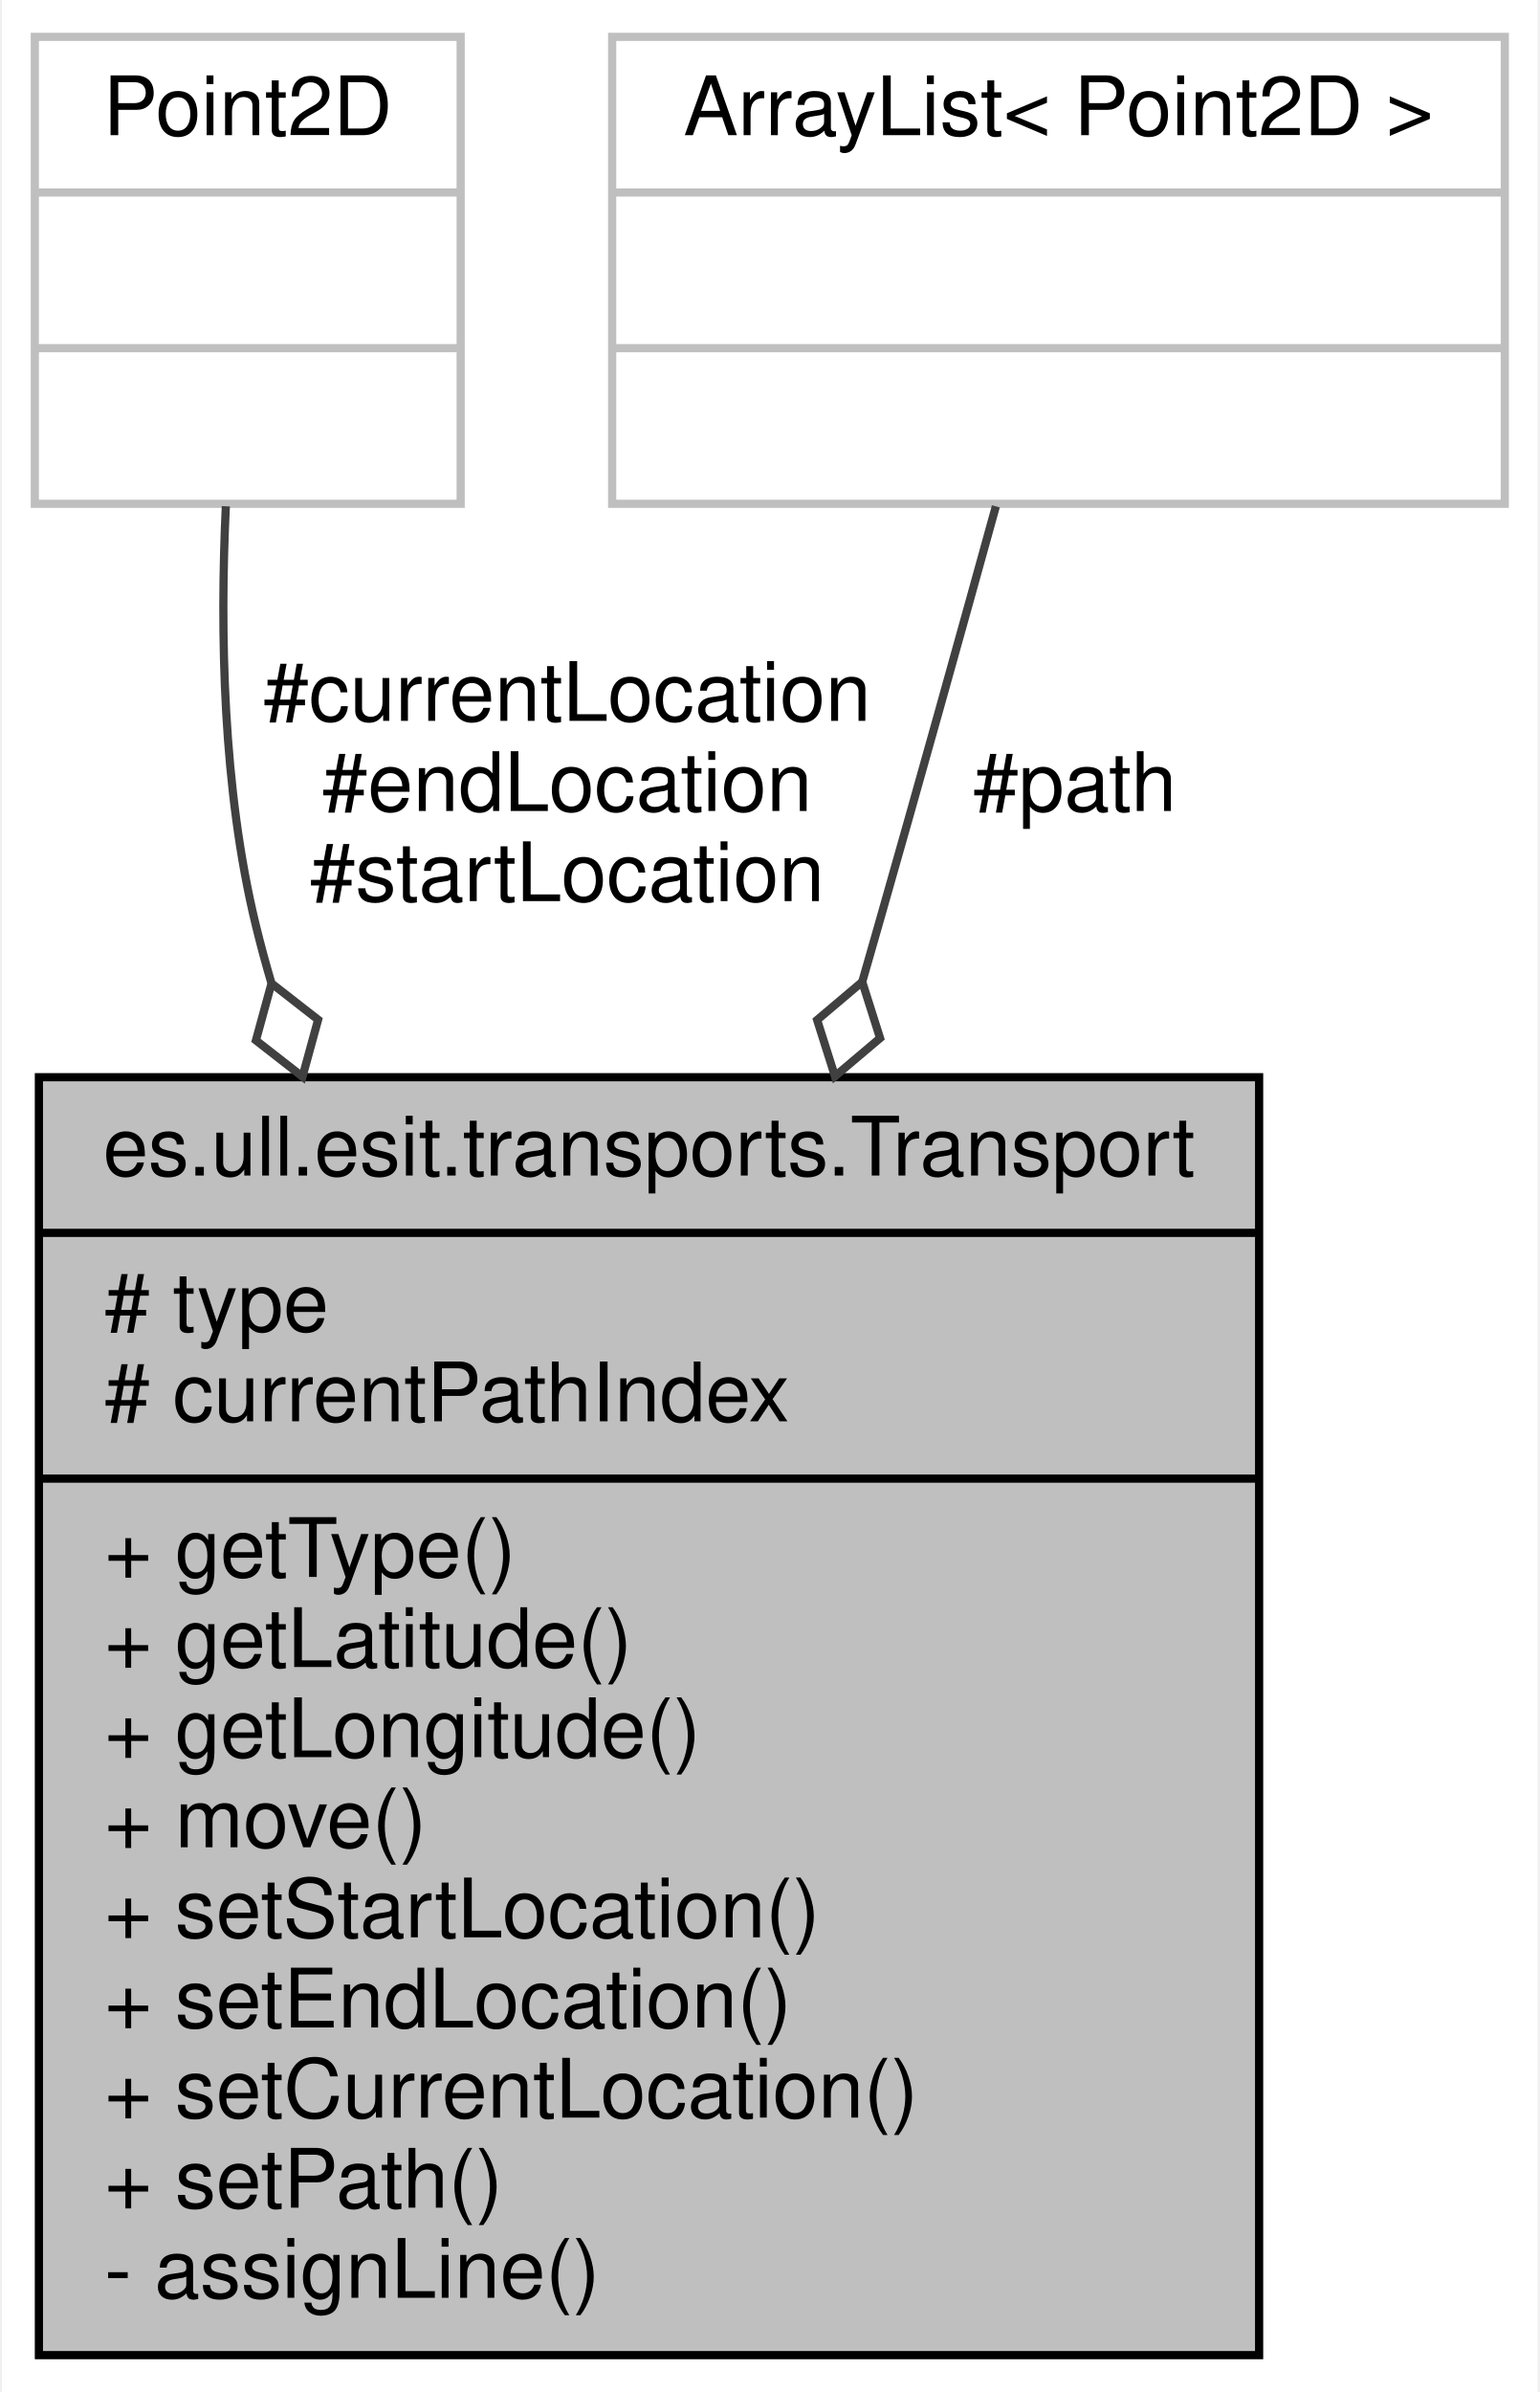
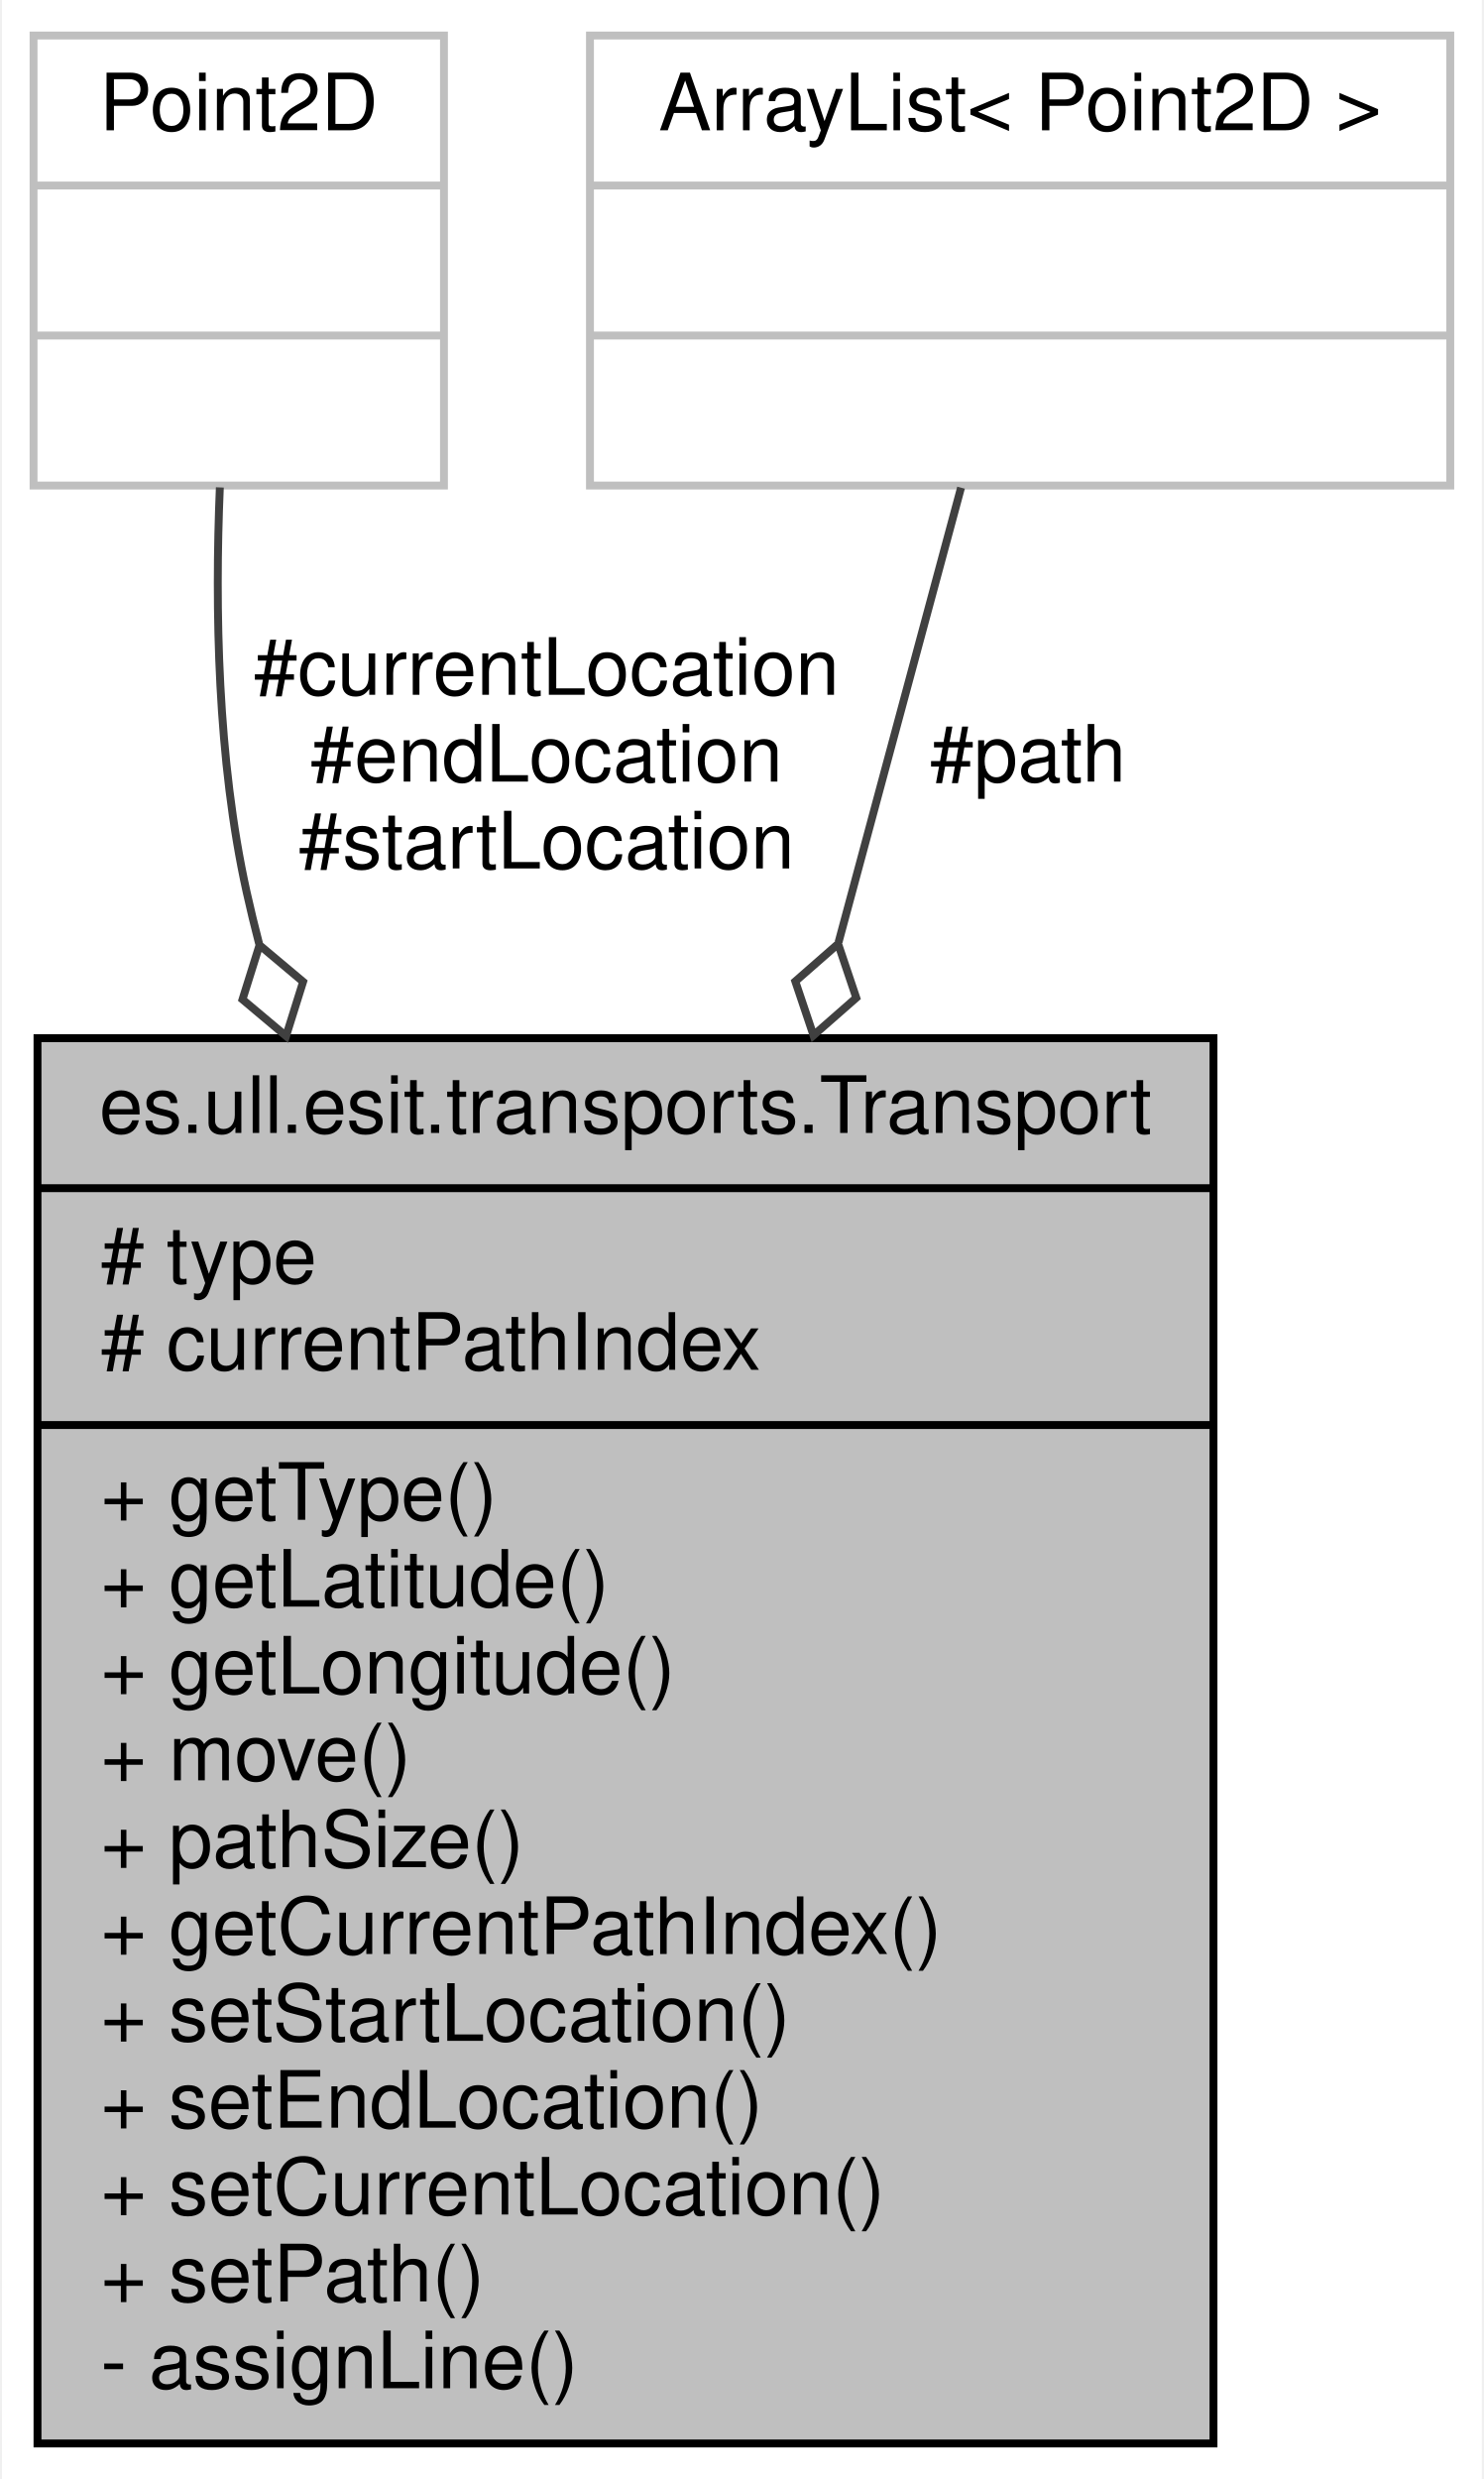
- <svg xmlns="http://www.w3.org/2000/svg" width="188pt" height="292pt" viewBox="0.00 0.00 187.50 292.00">
-   <g id="graph0" class="graph" transform="scale(1 1) rotate(0) translate(4 288)">
-     <polygon fill="white" stroke="none" points="-4,4 -4,-288 183.5,-288 183.5,4 -4,4" />
+ <svg xmlns="http://www.w3.org/2000/svg" width="188pt" height="314pt" viewBox="0.00 0.00 187.50 314.00">
+   <g id="graph0" class="graph" transform="scale(1 1) rotate(0) translate(4 310)">
+     <polygon fill="white" stroke="none" points="-4,4 -4,-310 183.5,-310 183.5,4 -4,4" />
    <g id="node1" class="node">
-       <polygon fill="#bfbfbf" stroke="black" points="0.5,-0.5 0.5,-156.5 149.5,-156.5 149.5,-0.5 0.5,-0.5" />
-       <text text-anchor="middle" x="75" y="-144.5" font-family="Helvetica,sans-Serif" font-size="10.00">es.ull.esit.transports.Transport</text>
-       <polyline fill="none" stroke="black" points="0.5,-137.5 149.5,-137.5 " />
-       <text text-anchor="start" x="8.5" y="-125.5" font-family="Helvetica,sans-Serif" font-size="10.00"># type</text>
-       <text text-anchor="start" x="8.5" y="-114.5" font-family="Helvetica,sans-Serif" font-size="10.00"># currentPathIndex</text>
-       <polyline fill="none" stroke="black" points="0.5,-107.5 149.5,-107.5 " />
-       <text text-anchor="start" x="8.5" y="-95.5" font-family="Helvetica,sans-Serif" font-size="10.00">+ getType()</text>
-       <text text-anchor="start" x="8.5" y="-84.5" font-family="Helvetica,sans-Serif" font-size="10.00">+ getLatitude()</text>
-       <text text-anchor="start" x="8.5" y="-73.5" font-family="Helvetica,sans-Serif" font-size="10.00">+ getLongitude()</text>
-       <text text-anchor="start" x="8.5" y="-62.5" font-family="Helvetica,sans-Serif" font-size="10.00">+ move()</text>
+       <polygon fill="#bfbfbf" stroke="black" points="0.5,-0.5 0.5,-178.5 149.5,-178.5 149.5,-0.5 0.5,-0.5" />
+       <text text-anchor="middle" x="75" y="-166.5" font-family="Helvetica,sans-Serif" font-size="10.00">es.ull.esit.transports.Transport</text>
+       <polyline fill="none" stroke="black" points="0.5,-159.5 149.5,-159.5 " />
+       <text text-anchor="start" x="8.5" y="-147.5" font-family="Helvetica,sans-Serif" font-size="10.00"># type</text>
+       <text text-anchor="start" x="8.5" y="-136.5" font-family="Helvetica,sans-Serif" font-size="10.00"># currentPathIndex</text>
+       <polyline fill="none" stroke="black" points="0.5,-129.5 149.5,-129.5 " />
+       <text text-anchor="start" x="8.5" y="-117.5" font-family="Helvetica,sans-Serif" font-size="10.00">+ getType()</text>
+       <text text-anchor="start" x="8.5" y="-106.5" font-family="Helvetica,sans-Serif" font-size="10.00">+ getLatitude()</text>
+       <text text-anchor="start" x="8.5" y="-95.5" font-family="Helvetica,sans-Serif" font-size="10.00">+ getLongitude()</text>
+       <text text-anchor="start" x="8.5" y="-84.5" font-family="Helvetica,sans-Serif" font-size="10.00">+ move()</text>
+       <text text-anchor="start" x="8.5" y="-73.5" font-family="Helvetica,sans-Serif" font-size="10.00">+ pathSize()</text>
+       <text text-anchor="start" x="8.5" y="-62.5" font-family="Helvetica,sans-Serif" font-size="10.00">+ getCurrentPathIndex()</text>
      <text text-anchor="start" x="8.5" y="-51.5" font-family="Helvetica,sans-Serif" font-size="10.00">+ setStartLocation()</text>
      <text text-anchor="start" x="8.5" y="-40.5" font-family="Helvetica,sans-Serif" font-size="10.00">+ setEndLocation()</text>
      <text text-anchor="start" x="8.5" y="-29.5" font-family="Helvetica,sans-Serif" font-size="10.00">+ setCurrentLocation()</text>
      <text text-anchor="start" x="8.5" y="-18.5" font-family="Helvetica,sans-Serif" font-size="10.00">+ setPath()</text>
      <text text-anchor="start" x="8.5" y="-7.5" font-family="Helvetica,sans-Serif" font-size="10.00">- assignLine()</text>
    </g>
    <g id="node2" class="node">
-       <polygon fill="white" stroke="#bfbfbf" points="0,-226.5 0,-283.5 52,-283.5 52,-226.5 0,-226.5" />
-       <text text-anchor="middle" x="26" y="-271.5" font-family="Helvetica,sans-Serif" font-size="10.00">Point2D</text>
-       <polyline fill="none" stroke="#bfbfbf" points="0,-264.5 52,-264.5 " />
-       <text text-anchor="middle" x="26" y="-252.5" font-family="Helvetica,sans-Serif" font-size="10.00"> </text>
-       <polyline fill="none" stroke="#bfbfbf" points="0,-245.5 52,-245.5 " />
-       <text text-anchor="middle" x="26" y="-233.5" font-family="Helvetica,sans-Serif" font-size="10.00"> </text>
+       <polygon fill="white" stroke="#bfbfbf" points="0,-248.5 0,-305.5 52,-305.5 52,-248.5 0,-248.5" />
+       <text text-anchor="middle" x="26" y="-293.5" font-family="Helvetica,sans-Serif" font-size="10.00">Point2D</text>
+       <polyline fill="none" stroke="#bfbfbf" points="0,-286.5 52,-286.5 " />
+       <text text-anchor="middle" x="26" y="-274.5" font-family="Helvetica,sans-Serif" font-size="10.00"> </text>
+       <polyline fill="none" stroke="#bfbfbf" points="0,-267.5 52,-267.5 " />
+       <text text-anchor="middle" x="26" y="-255.5" font-family="Helvetica,sans-Serif" font-size="10.00"> </text>
    </g>
    <g id="edge1" class="edge">
-       <path fill="none" stroke="#404040" d="M23.326,-226.197C22.604,-210.883 22.938,-191.657 27,-175 27.561,-172.701 28.184,-170.395 28.864,-168.087" />
-       <polygon fill="none" stroke="#404040" points="28.907,-167.955 27.001,-161 32.687,-156.565 34.594,-163.52 28.907,-167.955" />
-       <text text-anchor="middle" x="65" y="-200" font-family="Helvetica,sans-Serif" font-size="10.00"> #currentLocation</text>
-       <text text-anchor="middle" x="65" y="-189" font-family="Helvetica,sans-Serif" font-size="10.00">#endLocation</text>
-       <text text-anchor="middle" x="65" y="-178" font-family="Helvetica,sans-Serif" font-size="10.00">#startLocation</text>
+       <path fill="none" stroke="#404040" d="M23.604,-248.262C22.966,-232.967 23.291,-213.739 27,-197 27.481,-194.83 28.009,-192.65 28.578,-190.466" />
+       <polygon fill="none" stroke="#404040" points="28.631,-190.286 26.474,-183.405 31.996,-178.767 34.153,-185.649 28.631,-190.286" />
+       <text text-anchor="middle" x="65" y="-222" font-family="Helvetica,sans-Serif" font-size="10.00"> #currentLocation</text>
+       <text text-anchor="middle" x="65" y="-211" font-family="Helvetica,sans-Serif" font-size="10.00">#endLocation</text>
+       <text text-anchor="middle" x="65" y="-200" font-family="Helvetica,sans-Serif" font-size="10.00">#startLocation</text>
    </g>
    <g id="node3" class="node">
-       <polygon fill="white" stroke="#bfbfbf" points="70.5,-226.5 70.5,-283.5 179.5,-283.5 179.5,-226.5 70.5,-226.5" />
-       <text text-anchor="middle" x="125" y="-271.5" font-family="Helvetica,sans-Serif" font-size="10.00">ArrayList&lt; Point2D &gt;</text>
-       <polyline fill="none" stroke="#bfbfbf" points="70.5,-264.5 179.5,-264.5 " />
-       <text text-anchor="middle" x="125" y="-252.5" font-family="Helvetica,sans-Serif" font-size="10.00"> </text>
-       <polyline fill="none" stroke="#bfbfbf" points="70.5,-245.5 179.5,-245.5 " />
-       <text text-anchor="middle" x="125" y="-233.5" font-family="Helvetica,sans-Serif" font-size="10.00"> </text>
+       <polygon fill="white" stroke="#bfbfbf" points="70.5,-248.5 70.5,-305.5 179.5,-305.5 179.5,-248.5 70.5,-248.5" />
+       <text text-anchor="middle" x="125" y="-293.5" font-family="Helvetica,sans-Serif" font-size="10.00">ArrayList&lt; Point2D &gt;</text>
+       <polyline fill="none" stroke="#bfbfbf" points="70.5,-286.5 179.5,-286.5 " />
+       <text text-anchor="middle" x="125" y="-274.5" font-family="Helvetica,sans-Serif" font-size="10.00"> </text>
+       <polyline fill="none" stroke="#bfbfbf" points="70.5,-267.5 179.5,-267.5 " />
+       <text text-anchor="middle" x="125" y="-255.5" font-family="Helvetica,sans-Serif" font-size="10.00"> </text>
    </g>
    <g id="edge2" class="edge">
-       <path fill="none" stroke="#404040" d="M117.354,-226.188C113.165,-211.04 107.852,-191.974 103,-175 102.359,-172.757 101.708,-170.486 101.049,-168.194" />
-       <polygon fill="none" stroke="#404040" points="101.035,-168.145 95.528,-163.489 97.707,-156.615 103.214,-161.271 101.035,-168.145" />
-       <text text-anchor="middle" x="127" y="-189" font-family="Helvetica,sans-Serif" font-size="10.00"> #path</text>
+       <path fill="none" stroke="#404040" d="M117.514,-248.229C113.285,-232.538 107.712,-211.86 101.998,-190.663" />
+       <polygon fill="none" stroke="#404040" points="101.94,-190.448 96.516,-185.696 98.817,-178.861 104.241,-183.614 101.94,-190.448" />
+       <text text-anchor="middle" x="126" y="-211" font-family="Helvetica,sans-Serif" font-size="10.00"> #path</text>
    </g>
  </g>
</svg>
